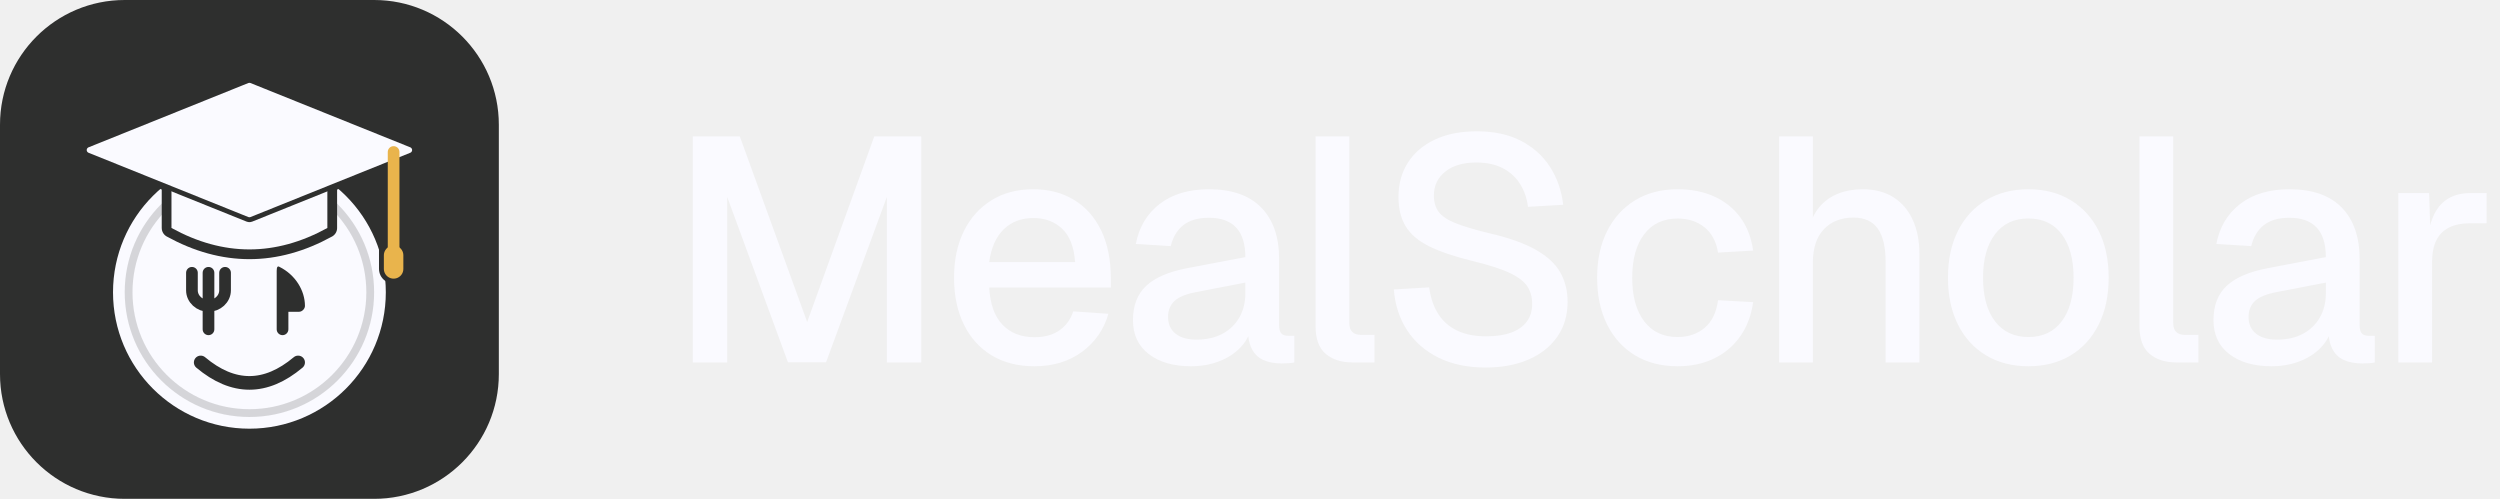
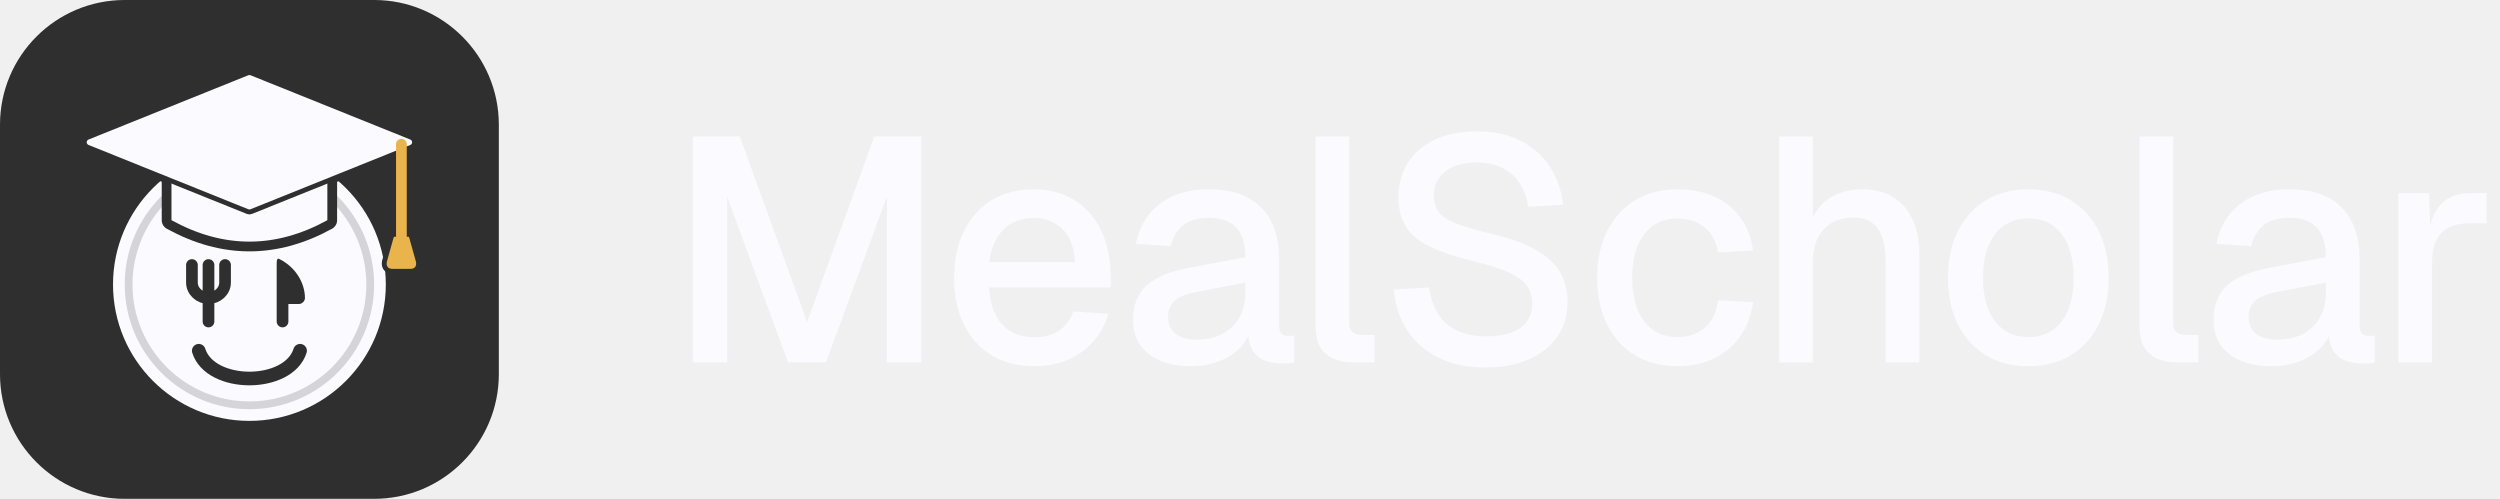
<svg xmlns="http://www.w3.org/2000/svg" viewBox="0 0 2566 512" role="img" aria-label="MealScholar">
  <rect width="512" height="512" rx="128" fill="#2E2F2E" />
  <defs>
    <mask id="ms-lockup-on-dark-plate" maskUnits="userSpaceOnUse" x="0" y="0" width="512" height="512">
      <path d="M0 0h512v512H0Z" fill="#fff" />
-       <path d="M176 182v52q80 44 160 0v-52Z" fill="#000" stroke="#000" stroke-width="20" stroke-linejoin="round" />
-       <path d="M256 88 420 154 256 220 92 154Z" fill="#000" stroke="#000" stroke-width="20" stroke-linejoin="round" />
-       <path d="M197 280v18c0 9 8 16 17 16s17-7 17-16v-18m-17 0v58" fill="none" stroke="#000" stroke-width="12" stroke-linecap="round" stroke-linejoin="round" />
-       <path d="M287 274c16 8 26 24 26 40 0 3-3 6-6 6h-11v18a6 6 0 0 1-12 0V278q0-6 3-4Z" fill="#000" />
-       <path d="M206 372Q256 414 306 372" fill="none" stroke="#000" stroke-width="14" stroke-linecap="round" />
-       <path d="M404 156v120" fill="none" stroke="#000" stroke-width="30" stroke-linecap="round" />
-       <circle cx="256" cy="300" r="124" fill="none" stroke="#000" stroke-width="8" opacity="0.18" />
+       <path d="M176 174v52q80 44 160 0v-52Z" fill="#000" stroke="#000" stroke-width="20" stroke-linejoin="round" />
+       <path d="M256 80 420 146 256 212 92 146Z" fill="#000" stroke="#000" stroke-width="20" stroke-linejoin="round" />
+       <path d="M197 272v18c0 9 8 16 17 16s17-7 17-16v-18m-17 0v58" fill="none" stroke="#000" stroke-width="12" stroke-linecap="round" stroke-linejoin="round" />
+       <path d="M287 266c16 8 26 24 26 40 0 3-3 6-6 6h-11v18a6 6 0 0 1-12 0V270q0-6 3-4Z" fill="#000" />
+       <path d="M204 360C216 398 296 398 308 360" fill="none" stroke="#000" stroke-width="14" stroke-linecap="round" />
+       <path d="M412 148v100" fill="none" stroke="#000" stroke-width="28" stroke-linecap="round" />
+       <path d="M405 244h14l7 25q1 6-5 6h-18q-6 0-5-6Z" fill="#000" stroke="#000" stroke-width="12" stroke-linejoin="round" />
+       <circle cx="256" cy="292" r="124" fill="none" stroke="#000" stroke-width="8" opacity="0.18" />
    </mask>
    <mask id="ms-lockup-on-dark-band" maskUnits="userSpaceOnUse" x="0" y="0" width="512" height="512">
      <path d="M0 0h512v512H0Z" fill="#fff" />
-       <path d="M256 88 420 154 256 220 92 154Z" fill="#000" stroke="#000" stroke-width="16" stroke-linejoin="round" />
+       <path d="M256 80 420 146 256 212 92 146Z" fill="#000" stroke="#000" stroke-width="16" stroke-linejoin="round" />
    </mask>
  </defs>
  <g fill="#FAFAFF">
-     <circle cx="256" cy="300" r="140" mask="url(#ms-lockup-on-dark-plate)" />
-     <path d="M176 182v52q80 44 160 0v-52Z" mask="url(#ms-lockup-on-dark-band)" />
-     <path d="M256 88 420 154 256 220 92 154Z" stroke="#FAFAFF" stroke-width="6" stroke-linejoin="round" />
+     <circle cx="256" cy="292" r="140" mask="url(#ms-lockup-on-dark-plate)" />
+     <path d="M176 174v52q80 44 160 0v-52Z" mask="url(#ms-lockup-on-dark-band)" />
+     <path d="M256 80 420 146 256 212 92 146Z" stroke="#FAFAFF" stroke-width="6" stroke-linejoin="round" />
  </g>
-   <path d="M404 156v112" fill="none" stroke="#E9B44C" stroke-width="12" stroke-linecap="round" />
-   <path d="M404 262v14" fill="none" stroke="#E9B44C" stroke-width="20" stroke-linecap="round" />
+   <path d="M412 148v100" fill="none" stroke="#E9B44C" stroke-width="11" stroke-linecap="round" />
+   <path d="M405 244h14l7 25q1 6-5 6h-18q-6 0-5-6Z" fill="#E9B44C" stroke="#E9B44C" stroke-width="2" stroke-linejoin="round" />
  <path transform="translate(683 372) scale(0.32676)" fill="#FAFAFF" d="M86 0.0V-710.0H233.601L445.2 -127.002L655.999 -710.0H803.601V0.0H695.6V-519.998L504.601 -0.6H384.8L194.001 -519.998V0.0Z M1158.8 12.0Q1081.4 12.0 1024.8 -22.2Q968.2 -56.4 937.4 -119.1Q906.6 -181.8 906.6 -266Q906.6 -350.2 937.4 -412.4Q968.2 -474.6 1024 -509.3Q1079.8 -544 1155.6 -544Q1228.201 -544 1283.301 -510.7Q1338.401 -477.4 1368.801 -414.4Q1399.201 -351.4 1399.201 -262V-235.2H1017.001Q1021.401 -157.4 1058.901 -118.3Q1096.401 -79.201 1159.6 -79.201Q1207 -79.201 1237.9 -101.001Q1268.8 -122.8 1281 -160.4L1391.401 -152.8Q1370.201 -78.6 1308.601 -33.3Q1247.001 12.0 1158.8 12.0ZM1017.001 -315.2H1286.8Q1281.8 -386.2 1246.2 -419.9Q1210.6 -453.599 1155.6 -453.599Q1099.401 -453.599 1062.901 -418.4Q1026.401 -383.2 1017.001 -315.2Z M1650.8 12.0Q1568.2 12.0 1518.4 -26.2Q1468.6 -64.4 1468.6 -132.8Q1468.6 -201.6 1510.1 -240.5Q1551.6 -279.4 1638.8 -296L1821.6 -330.8Q1821.6 -392.8 1792.8 -423.6Q1764 -454.4 1707.2 -454.4Q1656.401 -454.4 1627.101 -431.5Q1597.801 -408.6 1587.201 -365.4L1477.6 -372.2Q1492.8 -451.8 1552.6 -497.9Q1612.4 -544 1707.2 -544Q1815.201 -544 1871.401 -486.6Q1927.601 -429.2 1927.601 -325.2V-118.401Q1927.601 -98.801 1934.501 -91.201Q1941.401 -83.601 1956.401 -83.601H1975.401V0.0Q1970.401 1.4 1959.201 2.3Q1948.001 3.2 1936.201 3.2Q1901.601 3.2 1877.401 -8Q1853.2 -19.2 1841 -44.5Q1828.8 -69.8 1828.8 -112.8L1839.6 -108.0Q1831.8 -73.4 1805.2 -46Q1778.6 -18.6 1738.5 -3.3Q1698.4 12.0 1650.8 12.0ZM1668.001 -71.601Q1715.8 -71.601 1750.1 -90.2Q1784.4 -108.8 1803 -141.7Q1821.6 -174.6 1821.6 -216.8V-250.8L1666.401 -220.8Q1618.201 -211.6 1598.501 -192.5Q1578.801 -173.4 1578.801 -142.8Q1578.801 -109 1602.401 -90.3Q1626.001 -71.601 1668.001 -71.601Z M2158.2 0.0Q2105.8 0.0 2074 -27Q2042.2 -54 2042.2 -113.201V-710.0H2148.201V-123.201Q2148.201 -104.801 2157.601 -95.701Q2167.001 -86.601 2184.601 -86.601H2227.201V0.0Z M2576.2 16.0Q2491 16.0 2428.4 -15.0Q2365.8 -46.0 2329.8 -101Q2293.8 -156 2288 -229.2L2399.001 -235.8Q2405.601 -186.4 2427.801 -151.901Q2450.001 -117.401 2487.501 -99.701Q2525.001 -82.001 2578.2 -82.001Q2624.2 -82.001 2656.4 -93.701Q2688.6 -105.401 2705.6 -128.201Q2722.6 -151 2722.6 -184Q2722.6 -214.2 2708.3 -237.5Q2694 -260.8 2653.7 -280.3Q2613.4 -299.8 2534.601 -318.799Q2449.6 -339.599 2398.8 -364.899Q2348 -390.199 2325.3 -427.4Q2302.6 -464.6 2302.6 -520Q2302.6 -581.2 2332.2 -627.6Q2361.8 -674 2417 -700Q2472.2 -726.0 2548.601 -726.0Q2630.001 -726.0 2687.601 -696Q2745.201 -666 2778.701 -614Q2812.201 -562 2820.001 -495.2L2709.4 -488.8Q2704.2 -529.8 2684.2 -561.199Q2664.2 -592.599 2629.9 -610.299Q2595.6 -627.999 2546.601 -627.999Q2485.401 -627.999 2449.601 -599.399Q2413.801 -570.799 2413.801 -524.4Q2413.801 -493.6 2428.501 -473.4Q2443.201 -453.2 2480.501 -438Q2517.801 -422.8 2587 -406Q2679.201 -384.8 2733.401 -354.2Q2787.601 -323.6 2810.701 -283Q2833.801 -242.4 2833.801 -190.4Q2833.801 -127 2801.301 -80.5Q2768.801 -34 2710.901 -9Q2653.001 16.0 2576.2 16.0Z M3179.4 12.0Q3102.6 12.0 3045.9 -22.2Q2989.2 -56.4 2957.9 -119.1Q2926.6 -181.8 2926.6 -266Q2926.6 -350.2 2957.9 -412.4Q2989.2 -474.6 3045.9 -509.3Q3102.6 -544 3179.4 -544Q3243.801 -544 3294.201 -521.3Q3344.601 -498.6 3376.301 -455.7Q3408.001 -412.8 3416.601 -351.4L3306.4 -345Q3298 -397 3263.8 -424.499Q3229.6 -451.999 3179.4 -451.999Q3112.001 -451.999 3074.401 -402.6Q3036.801 -353.2 3036.801 -266Q3036.801 -178.6 3074.401 -129.201Q3112.001 -79.801 3179.4 -79.801Q3229.8 -79.801 3264.1 -108.501Q3298.4 -137.201 3306.4 -195.4L3416.601 -189.4Q3408.201 -128 3376.701 -82.8Q3345.201 -37.6 3294.801 -12.8Q3244.401 12.0 3179.4 12.0Z M3498.2 0.0V-710.0H3604.201V-412.4L3591.001 -413.6Q3600.201 -458.6 3624.101 -487.3Q3648.001 -516 3683.101 -530Q3718.201 -544 3760.201 -544Q3818.201 -544 3858.001 -518.4Q3897.801 -492.8 3918.301 -447.1Q3938.801 -401.4 3938.801 -342.2V0.0H3832.8V-314.4Q3832.8 -385.599 3808.2 -420.299Q3783.6 -454.999 3731.8 -454.999Q3673.801 -454.999 3639.001 -418.599Q3604.201 -382.2 3604.201 -312.4V0.0Z M4281.4 12.0Q4205.4 12.0 4148.3 -22.2Q4091.2 -56.4 4059.9 -119.1Q4028.6 -181.8 4028.6 -266Q4028.6 -351 4059.9 -413.2Q4091.2 -475.4 4148.3 -509.7Q4205.4 -544 4281.4 -544Q4357.401 -544 4414.101 -509.7Q4470.801 -475.4 4502.101 -413.2Q4533.401 -351 4533.401 -266Q4533.401 -181.8 4502.101 -119.1Q4470.801 -56.4 4414.101 -22.2Q4357.401 12.0 4281.4 12.0ZM4281.4 -79.801Q4348.8 -79.801 4386 -129.201Q4423.2 -178.6 4423.2 -266Q4423.2 -353.2 4386 -402.7Q4348.8 -452.199 4281.4 -452.199Q4214.001 -452.199 4176.401 -402.7Q4138.801 -353.2 4138.801 -266Q4138.801 -178.6 4176.401 -129.201Q4214.001 -79.801 4281.4 -79.801Z M4746.2 0.0Q4693.8 0.0 4662 -27Q4630.2 -54 4630.2 -113.201V-710.0H4736.201V-123.201Q4736.201 -104.801 4745.601 -95.701Q4755.001 -86.601 4772.601 -86.601H4815.201V0.0Z M5044.8 12.0Q4962.2 12.0 4912.4 -26.2Q4862.6 -64.4 4862.6 -132.8Q4862.6 -201.6 4904.1 -240.5Q4945.6 -279.4 5032.8 -296L5215.6 -330.8Q5215.6 -392.8 5186.8 -423.6Q5158 -454.4 5101.2 -454.4Q5050.401 -454.4 5021.101 -431.5Q4991.801 -408.6 4981.201 -365.4L4871.6 -372.2Q4886.8 -451.8 4946.6 -497.9Q5006.4 -544 5101.2 -544Q5209.201 -544 5265.401 -486.6Q5321.601 -429.2 5321.601 -325.2V-118.401Q5321.601 -98.801 5328.501 -91.201Q5335.401 -83.601 5350.401 -83.601H5369.401V0.0Q5364.401 1.4 5353.201 2.3Q5342.001 3.2 5330.201 3.2Q5295.601 3.2 5271.401 -8Q5247.2 -19.2 5235 -44.5Q5222.8 -69.8 5222.8 -112.8L5233.6 -108.0Q5225.8 -73.4 5199.2 -46Q5172.6 -18.6 5132.5 -3.3Q5092.4 12.0 5044.8 12.0ZM5062.001 -71.601Q5109.8 -71.601 5144.1 -90.2Q5178.4 -108.8 5197 -141.7Q5215.6 -174.6 5215.6 -216.8V-250.8L5060.401 -220.8Q5012.201 -211.6 4992.501 -192.5Q4972.801 -173.4 4972.801 -142.8Q4972.801 -109 4996.401 -90.3Q5020.001 -71.601 5062.001 -71.601Z M5443.2 0.0V-532H5540.001L5544.401 -390.8L5535.201 -393.6Q5546.201 -466 5579.601 -499Q5613.001 -532 5669.801 -532H5720.601V-437.199H5670.201Q5629.601 -437.199 5602.901 -423.899Q5576.201 -410.599 5562.701 -383.599Q5549.201 -356.6 5549.201 -313.8V0.0Z" />
</svg>
